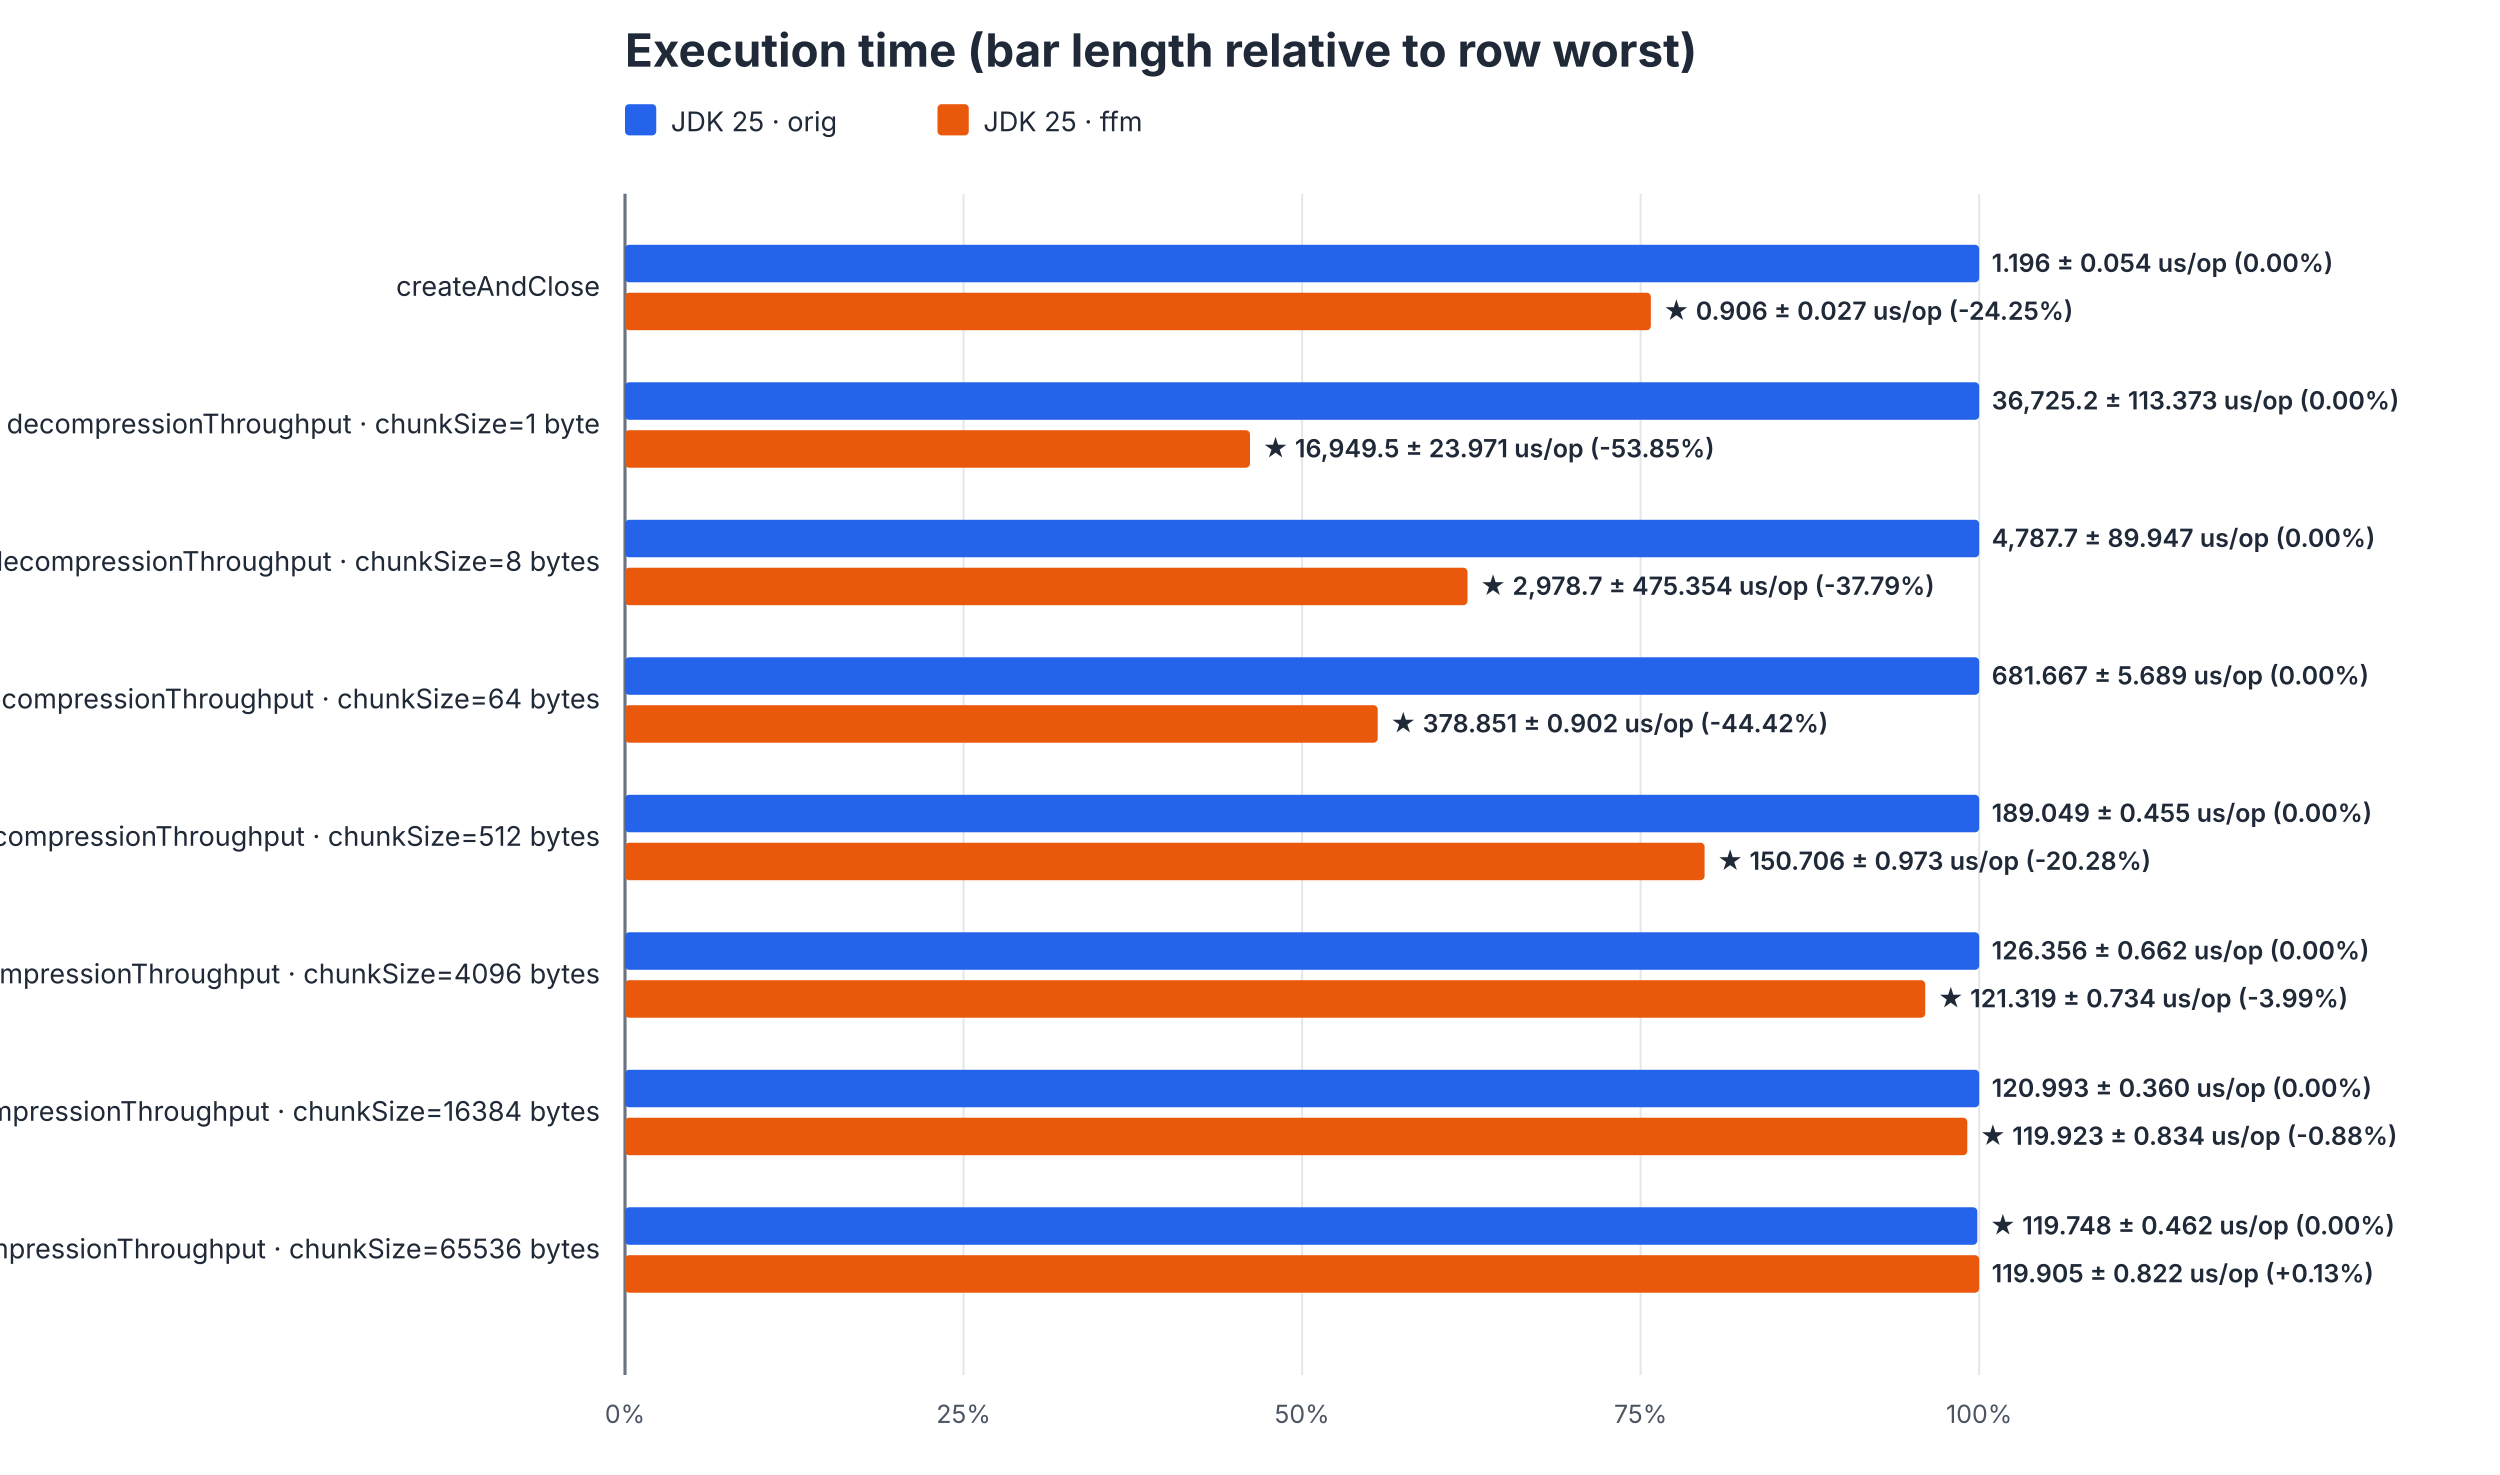
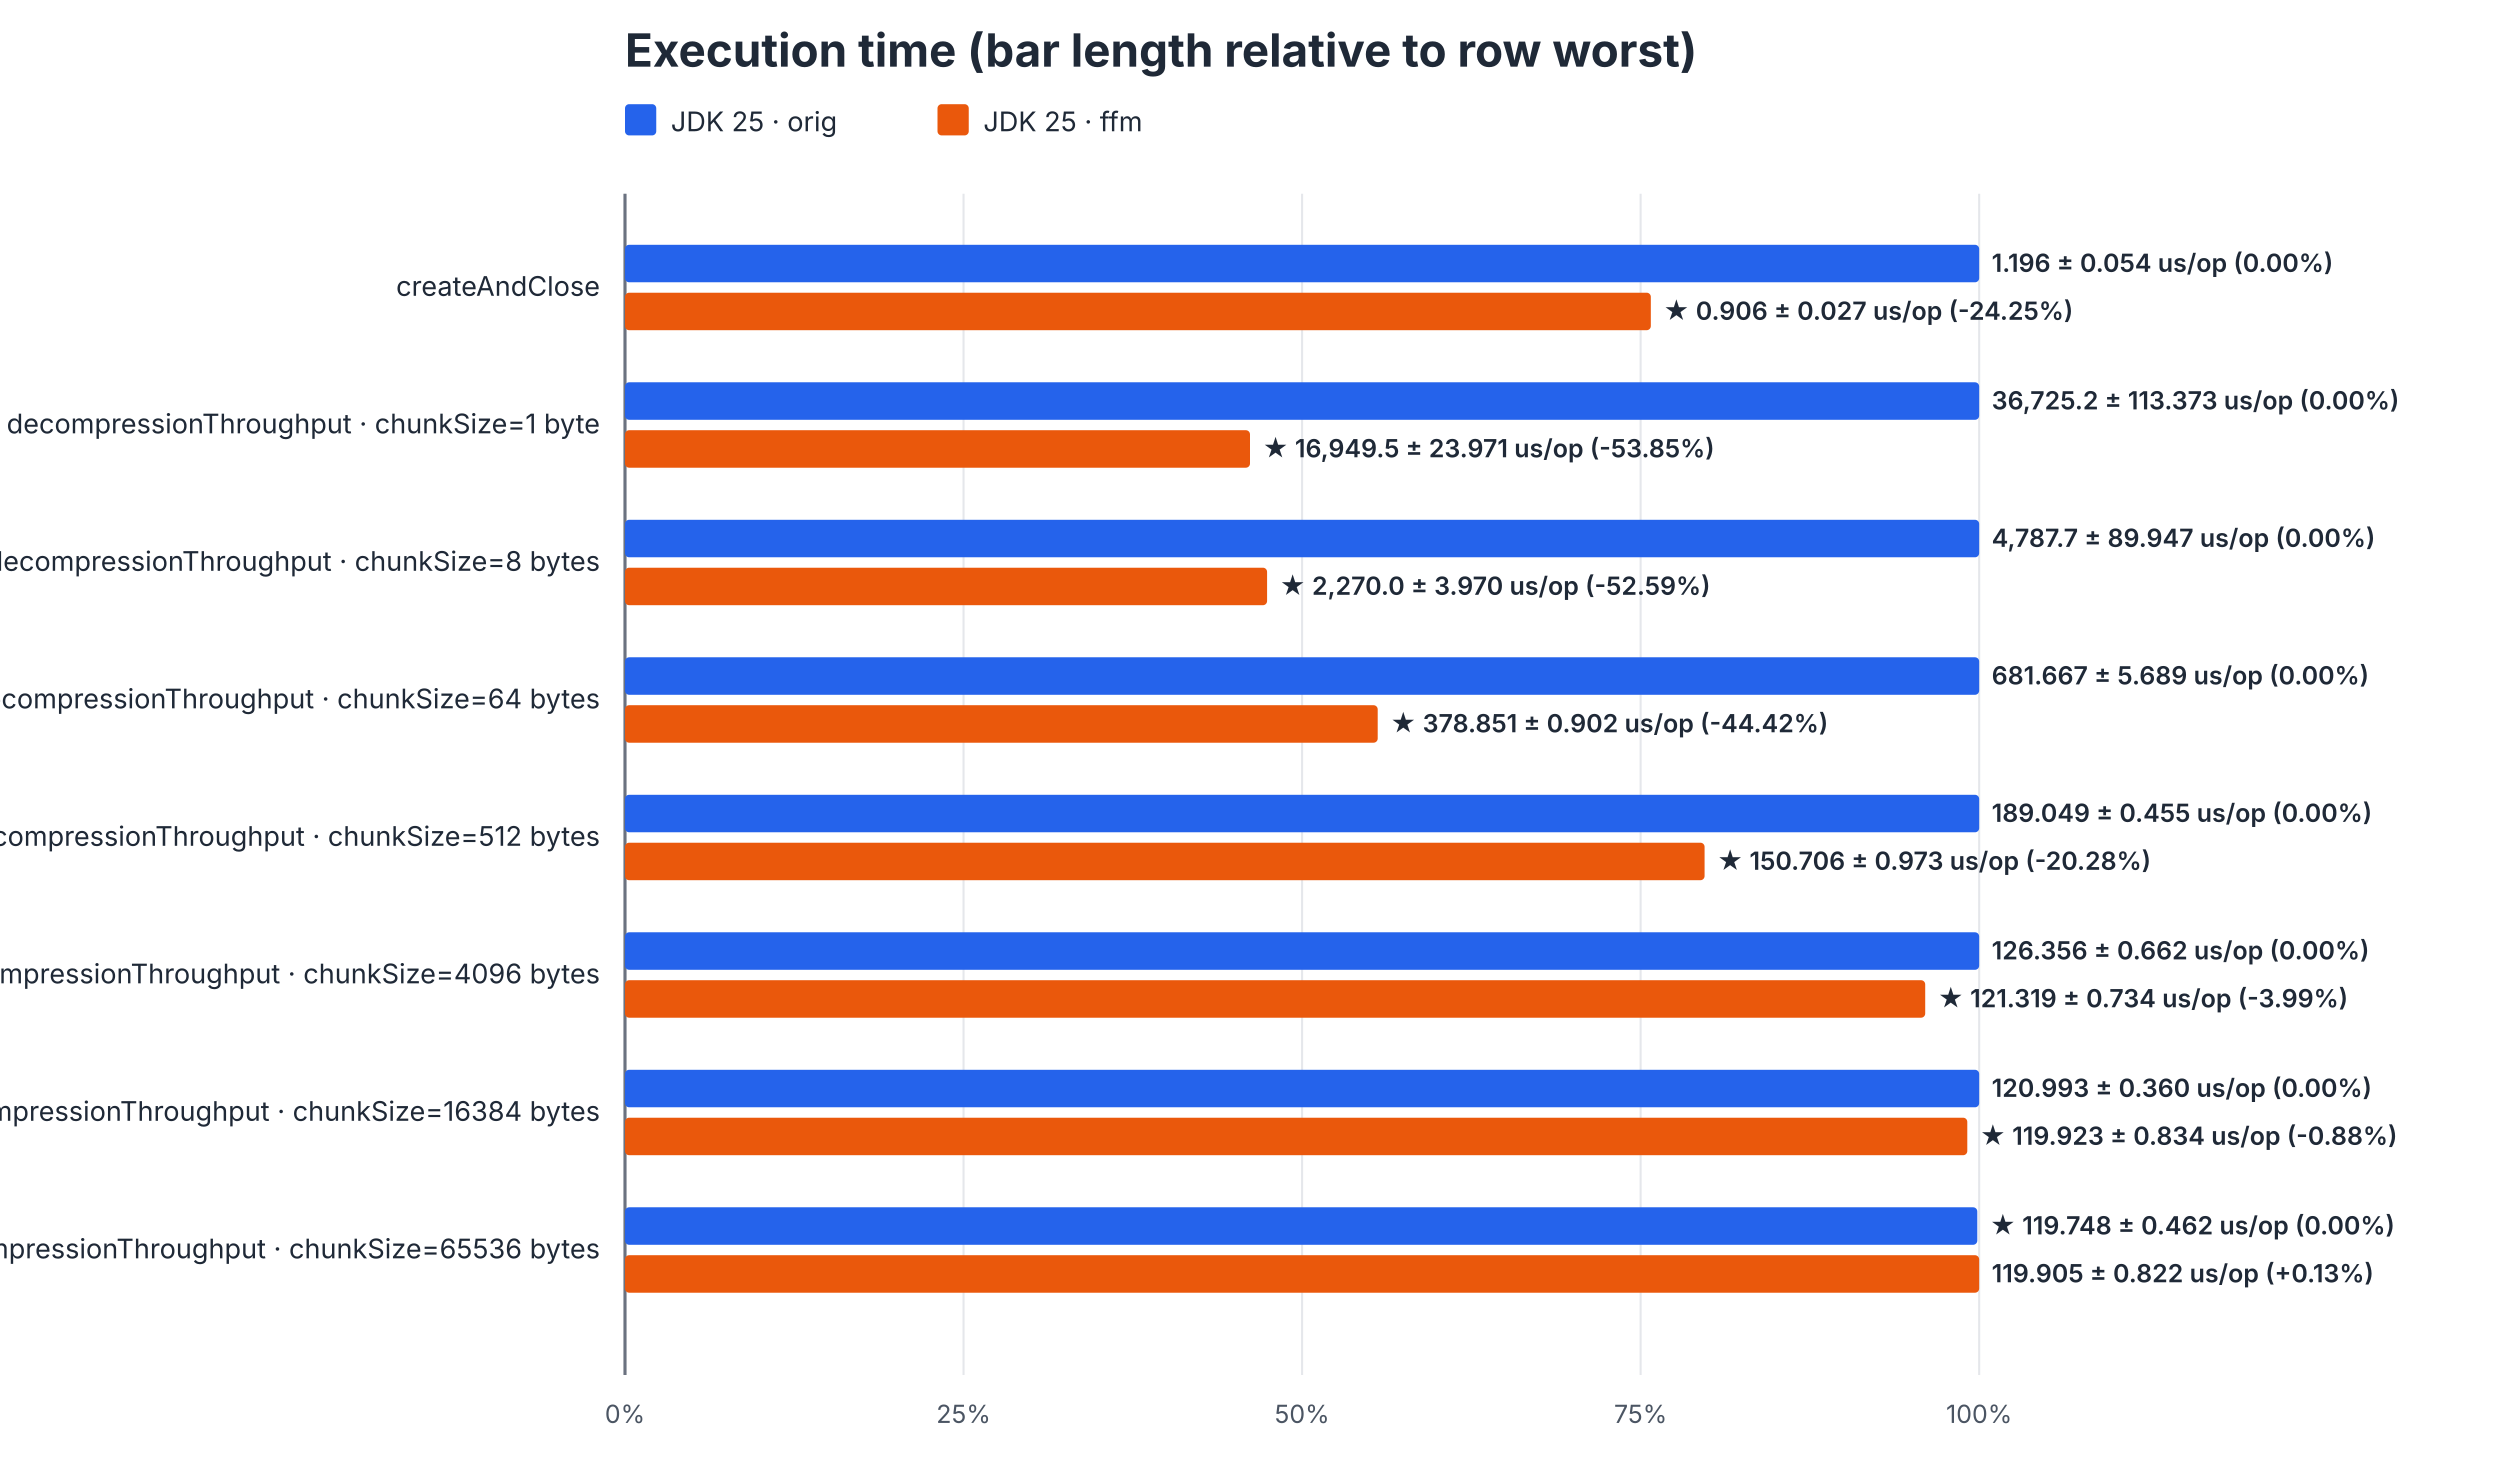
<svg xmlns="http://www.w3.org/2000/svg" width="1200" height="708" viewBox="0 0 1200 708">
  <rect width="100%" height="100%" fill="#ffffff" />
  <style>text{font-family:system-ui,-apple-system,sans-serif;fill:#1f2937}.title{font-size:22px;font-weight:700}.label{font-size:13px}.tick{font-size:12px;fill:#4b5563}.value{font-size:12px;font-weight:600}</style>
  <text x="300" y="32" class="title">Execution time (bar length relative to row worst)</text>
  <rect x="300" y="50" width="15" height="15" rx="2" fill="#2563eb" />
  <text x="322" y="63" class="label">JDK 25 · orig</text>
  <rect x="450" y="50" width="15" height="15" rx="2" fill="#ea580c" />
  <text x="472" y="63" class="label">JDK 25 · ffm</text>
  <line x1="300.0" y1="93" x2="300.0" y2="660" stroke="#e5e7eb" />
  <text x="300.0" y="683" text-anchor="middle" class="tick">0%</text>
  <line x1="462.5" y1="93" x2="462.5" y2="660" stroke="#e5e7eb" />
  <text x="462.5" y="683" text-anchor="middle" class="tick">25%</text>
  <line x1="625.0" y1="93" x2="625.0" y2="660" stroke="#e5e7eb" />
  <text x="625.0" y="683" text-anchor="middle" class="tick">50%</text>
  <line x1="787.5" y1="93" x2="787.5" y2="660" stroke="#e5e7eb" />
  <text x="787.5" y="683" text-anchor="middle" class="tick">75%</text>
  <line x1="950.0" y1="93" x2="950.0" y2="660" stroke="#e5e7eb" />
  <text x="950.0" y="683" text-anchor="middle" class="tick">100%</text>
  <line x1="300.0" y1="93" x2="300.0" y2="660" stroke="#6b7280" stroke-width="1.5" />
  <text x="288" y="142.0" text-anchor="end" class="label">createAndClose</text>
  <rect x="300.0" y="117.5" width="650.0" height="18" rx="2" fill="#2563eb" />
  <text x="956.0" y="130.5" text-anchor="start" class="value">1.196 ± 0.054 us/op (0.00%)</text>
  <rect x="300.0" y="140.5" width="492.4" height="18" rx="2" fill="#ea580c" />
  <text x="798.4" y="153.5" text-anchor="start" class="value">★ 0.906 ± 0.027 us/op (-24.25%)</text>
  <text x="288" y="208.0" text-anchor="end" class="label">decompressionThroughput · chunkSize=1 byte</text>
  <rect x="300.0" y="183.5" width="650.0" height="18" rx="2" fill="#2563eb" />
  <text x="956.0" y="196.5" text-anchor="start" class="value">36,725.2 ± 113.373 us/op (0.00%)</text>
  <rect x="300.0" y="206.5" width="300.0" height="18" rx="2" fill="#ea580c" />
  <text x="606.0" y="219.5" text-anchor="start" class="value">★ 16,949.5 ± 23.971 us/op (-53.85%)</text>
  <text x="288" y="274.0" text-anchor="end" class="label">decompressionThroughput · chunkSize=8 bytes</text>
  <rect x="300.0" y="249.5" width="650.0" height="18" rx="2" fill="#2563eb" />
  <text x="956.0" y="262.5" text-anchor="start" class="value">4,787.7 ± 89.947 us/op (0.00%)</text>
-   <rect x="300.0" y="272.5" width="404.4" height="18" rx="2" fill="#ea580c" />
-   <text x="710.4" y="285.5" text-anchor="start" class="value">★ 2,978.7 ± 475.354 us/op (-37.79%)</text>
+   <rect x="300.0" y="272.5" width="308.2" height="18" rx="2" fill="#ea580c" />
+   <text x="614.2" y="285.5" text-anchor="start" class="value">★ 2,270.0 ± 3.970 us/op (-52.59%)</text>
  <text x="288" y="340.0" text-anchor="end" class="label">decompressionThroughput · chunkSize=64 bytes</text>
  <rect x="300.0" y="315.5" width="650.0" height="18" rx="2" fill="#2563eb" />
  <text x="956.0" y="328.5" text-anchor="start" class="value">681.667 ± 5.689 us/op (0.00%)</text>
  <rect x="300.0" y="338.5" width="361.3" height="18" rx="2" fill="#ea580c" />
  <text x="667.3" y="351.5" text-anchor="start" class="value">★ 378.851 ± 0.902 us/op (-44.42%)</text>
  <text x="288" y="406.0" text-anchor="end" class="label">decompressionThroughput · chunkSize=512 bytes</text>
  <rect x="300.0" y="381.5" width="650.0" height="18" rx="2" fill="#2563eb" />
  <text x="956.0" y="394.5" text-anchor="start" class="value">189.049 ± 0.455 us/op (0.00%)</text>
  <rect x="300.0" y="404.5" width="518.2" height="18" rx="2" fill="#ea580c" />
  <text x="824.2" y="417.5" text-anchor="start" class="value">★ 150.706 ± 0.973 us/op (-20.28%)</text>
  <text x="288" y="472.0" text-anchor="end" class="label">decompressionThroughput · chunkSize=4096 bytes</text>
  <rect x="300.0" y="447.5" width="650.0" height="18" rx="2" fill="#2563eb" />
  <text x="956.0" y="460.5" text-anchor="start" class="value">126.356 ± 0.662 us/op (0.00%)</text>
  <rect x="300.0" y="470.5" width="624.1" height="18" rx="2" fill="#ea580c" />
  <text x="930.1" y="483.5" text-anchor="start" class="value">★ 121.319 ± 0.734 us/op (-3.99%)</text>
  <text x="288" y="538.0" text-anchor="end" class="label">decompressionThroughput · chunkSize=16384 bytes</text>
  <rect x="300.0" y="513.5" width="650.0" height="18" rx="2" fill="#2563eb" />
  <text x="956.0" y="526.5" text-anchor="start" class="value">120.993 ± 0.360 us/op (0.00%)</text>
  <rect x="300.0" y="536.5" width="644.3" height="18" rx="2" fill="#ea580c" />
  <text x="950.3" y="549.5" text-anchor="start" class="value">★ 119.923 ± 0.834 us/op (-0.88%)</text>
  <text x="288" y="604.0" text-anchor="end" class="label">decompressionThroughput · chunkSize=65536 bytes</text>
  <rect x="300.0" y="579.5" width="649.1" height="18" rx="2" fill="#2563eb" />
  <text x="955.1" y="592.5" text-anchor="start" class="value">★ 119.748 ± 0.462 us/op (0.00%)</text>
  <rect x="300.0" y="602.5" width="650.0" height="18" rx="2" fill="#ea580c" />
  <text x="956.0" y="615.5" text-anchor="start" class="value">119.905 ± 0.822 us/op (+0.13%)</text>
</svg>
